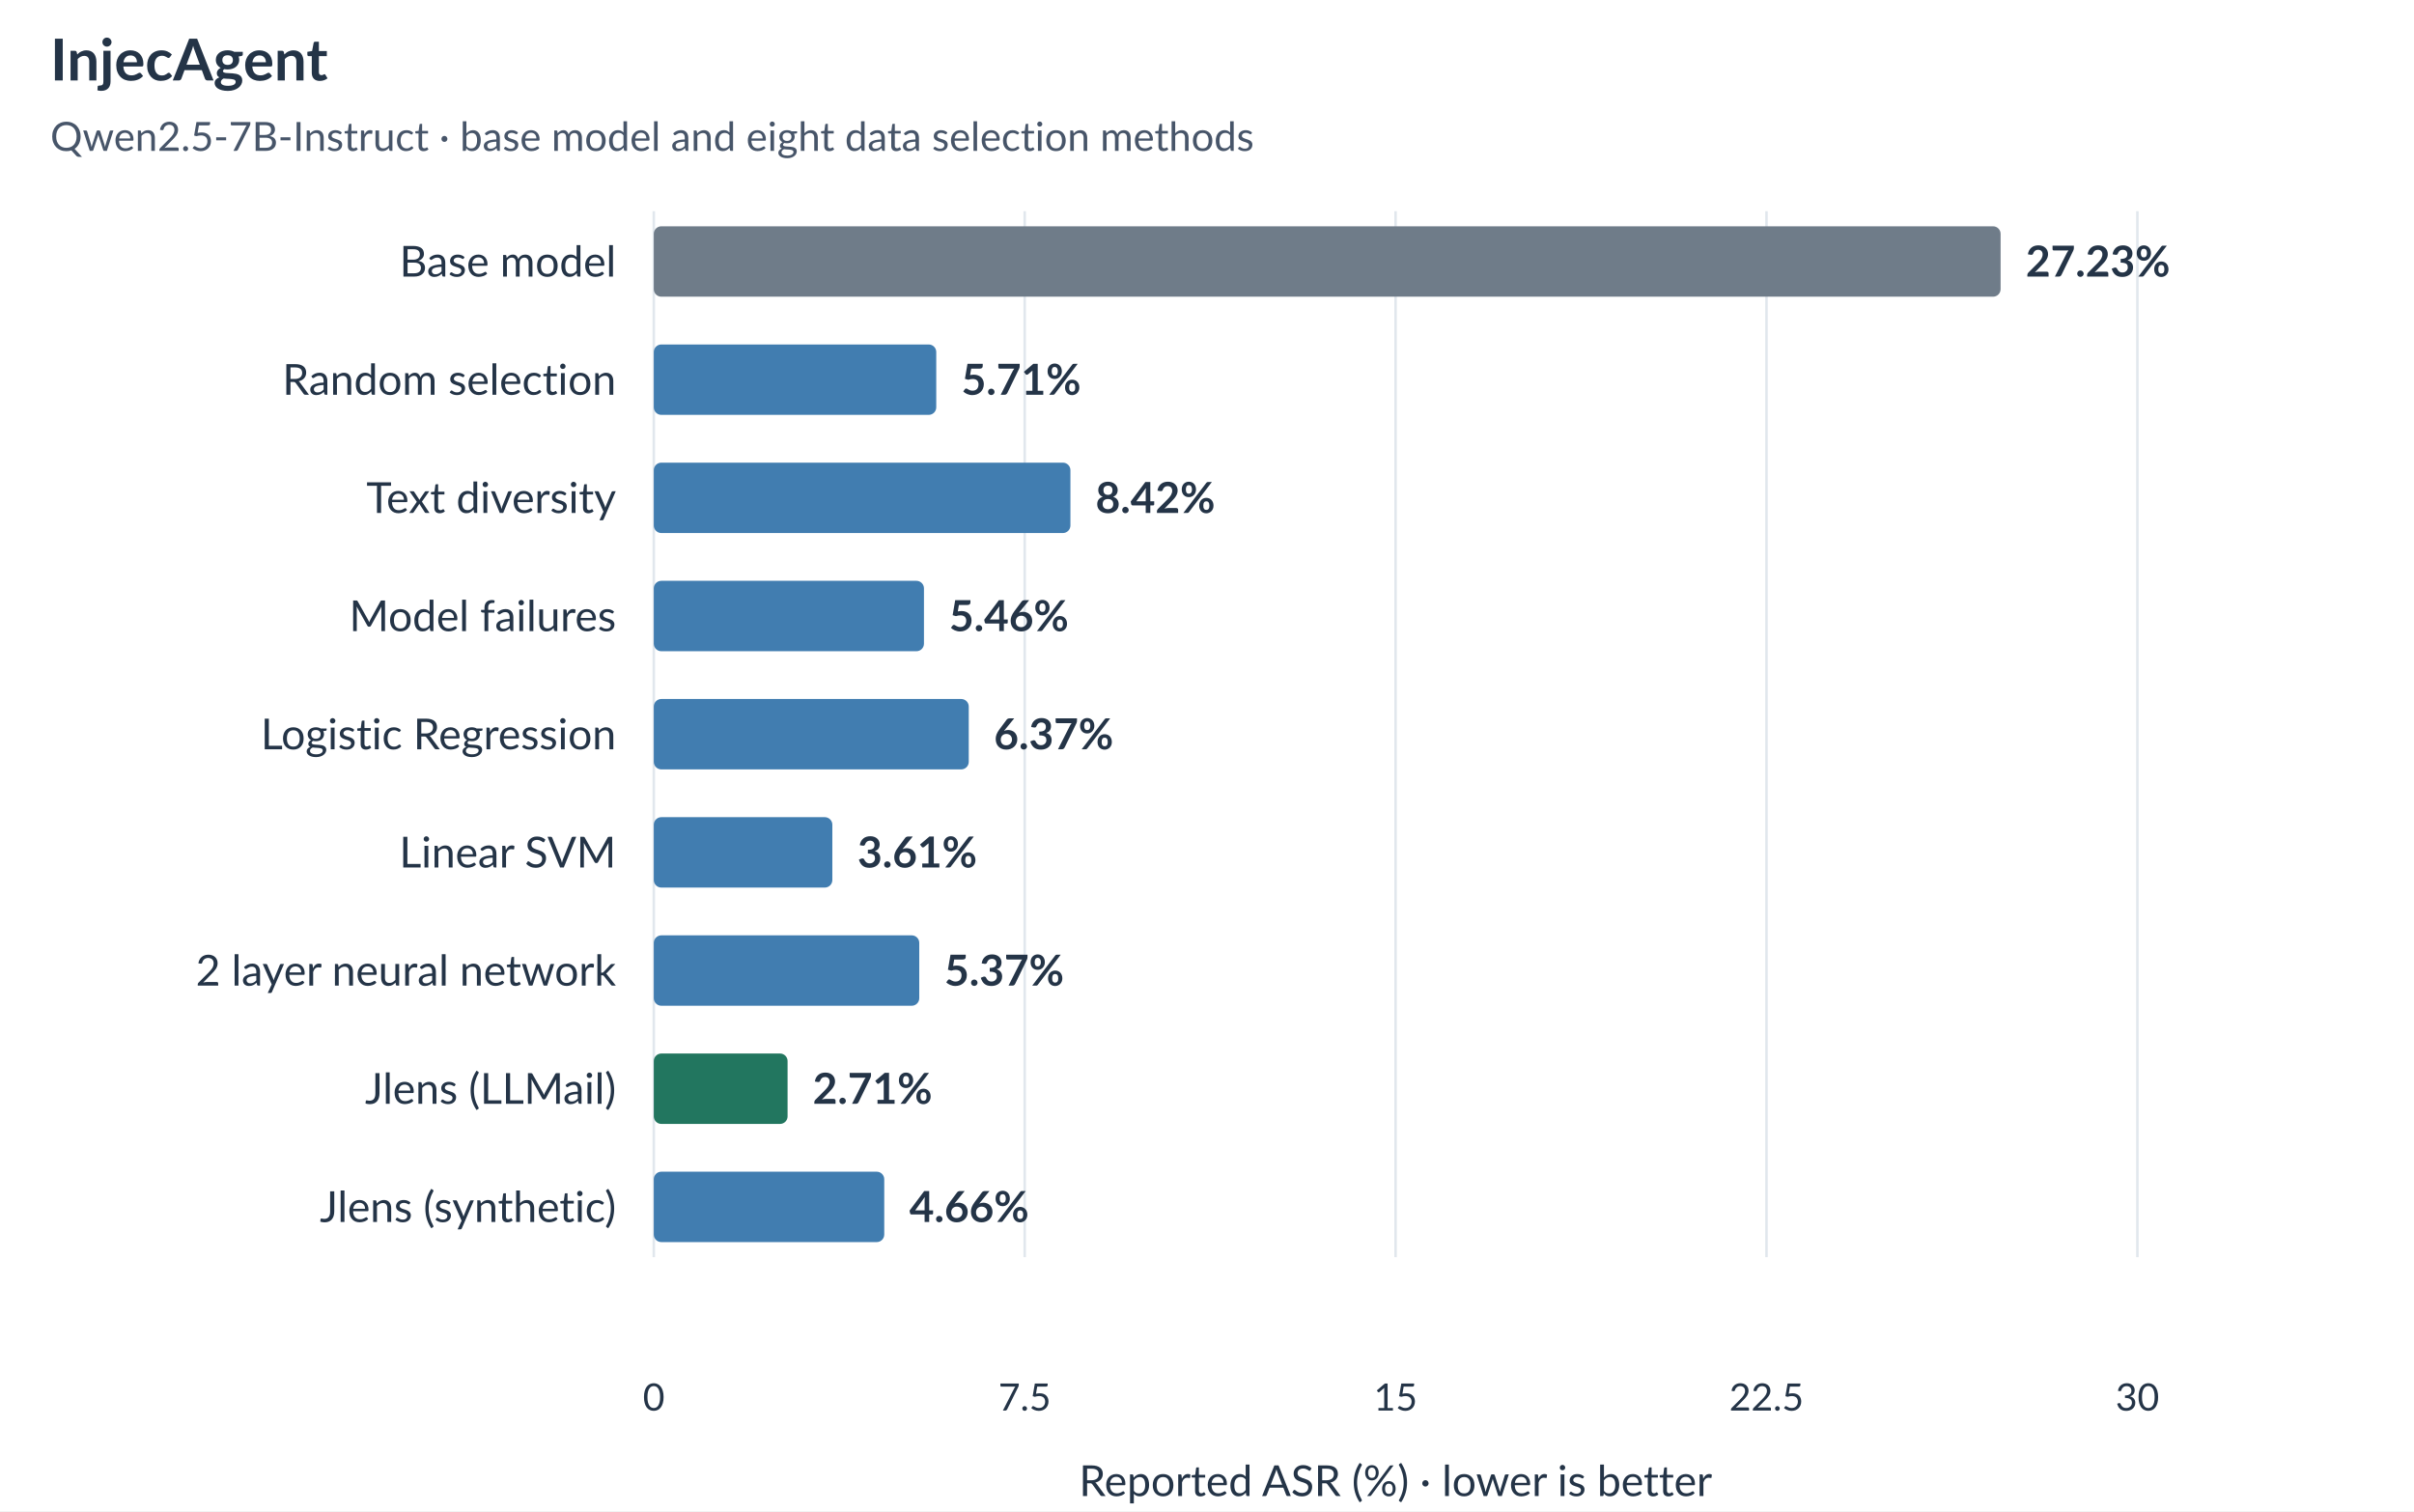
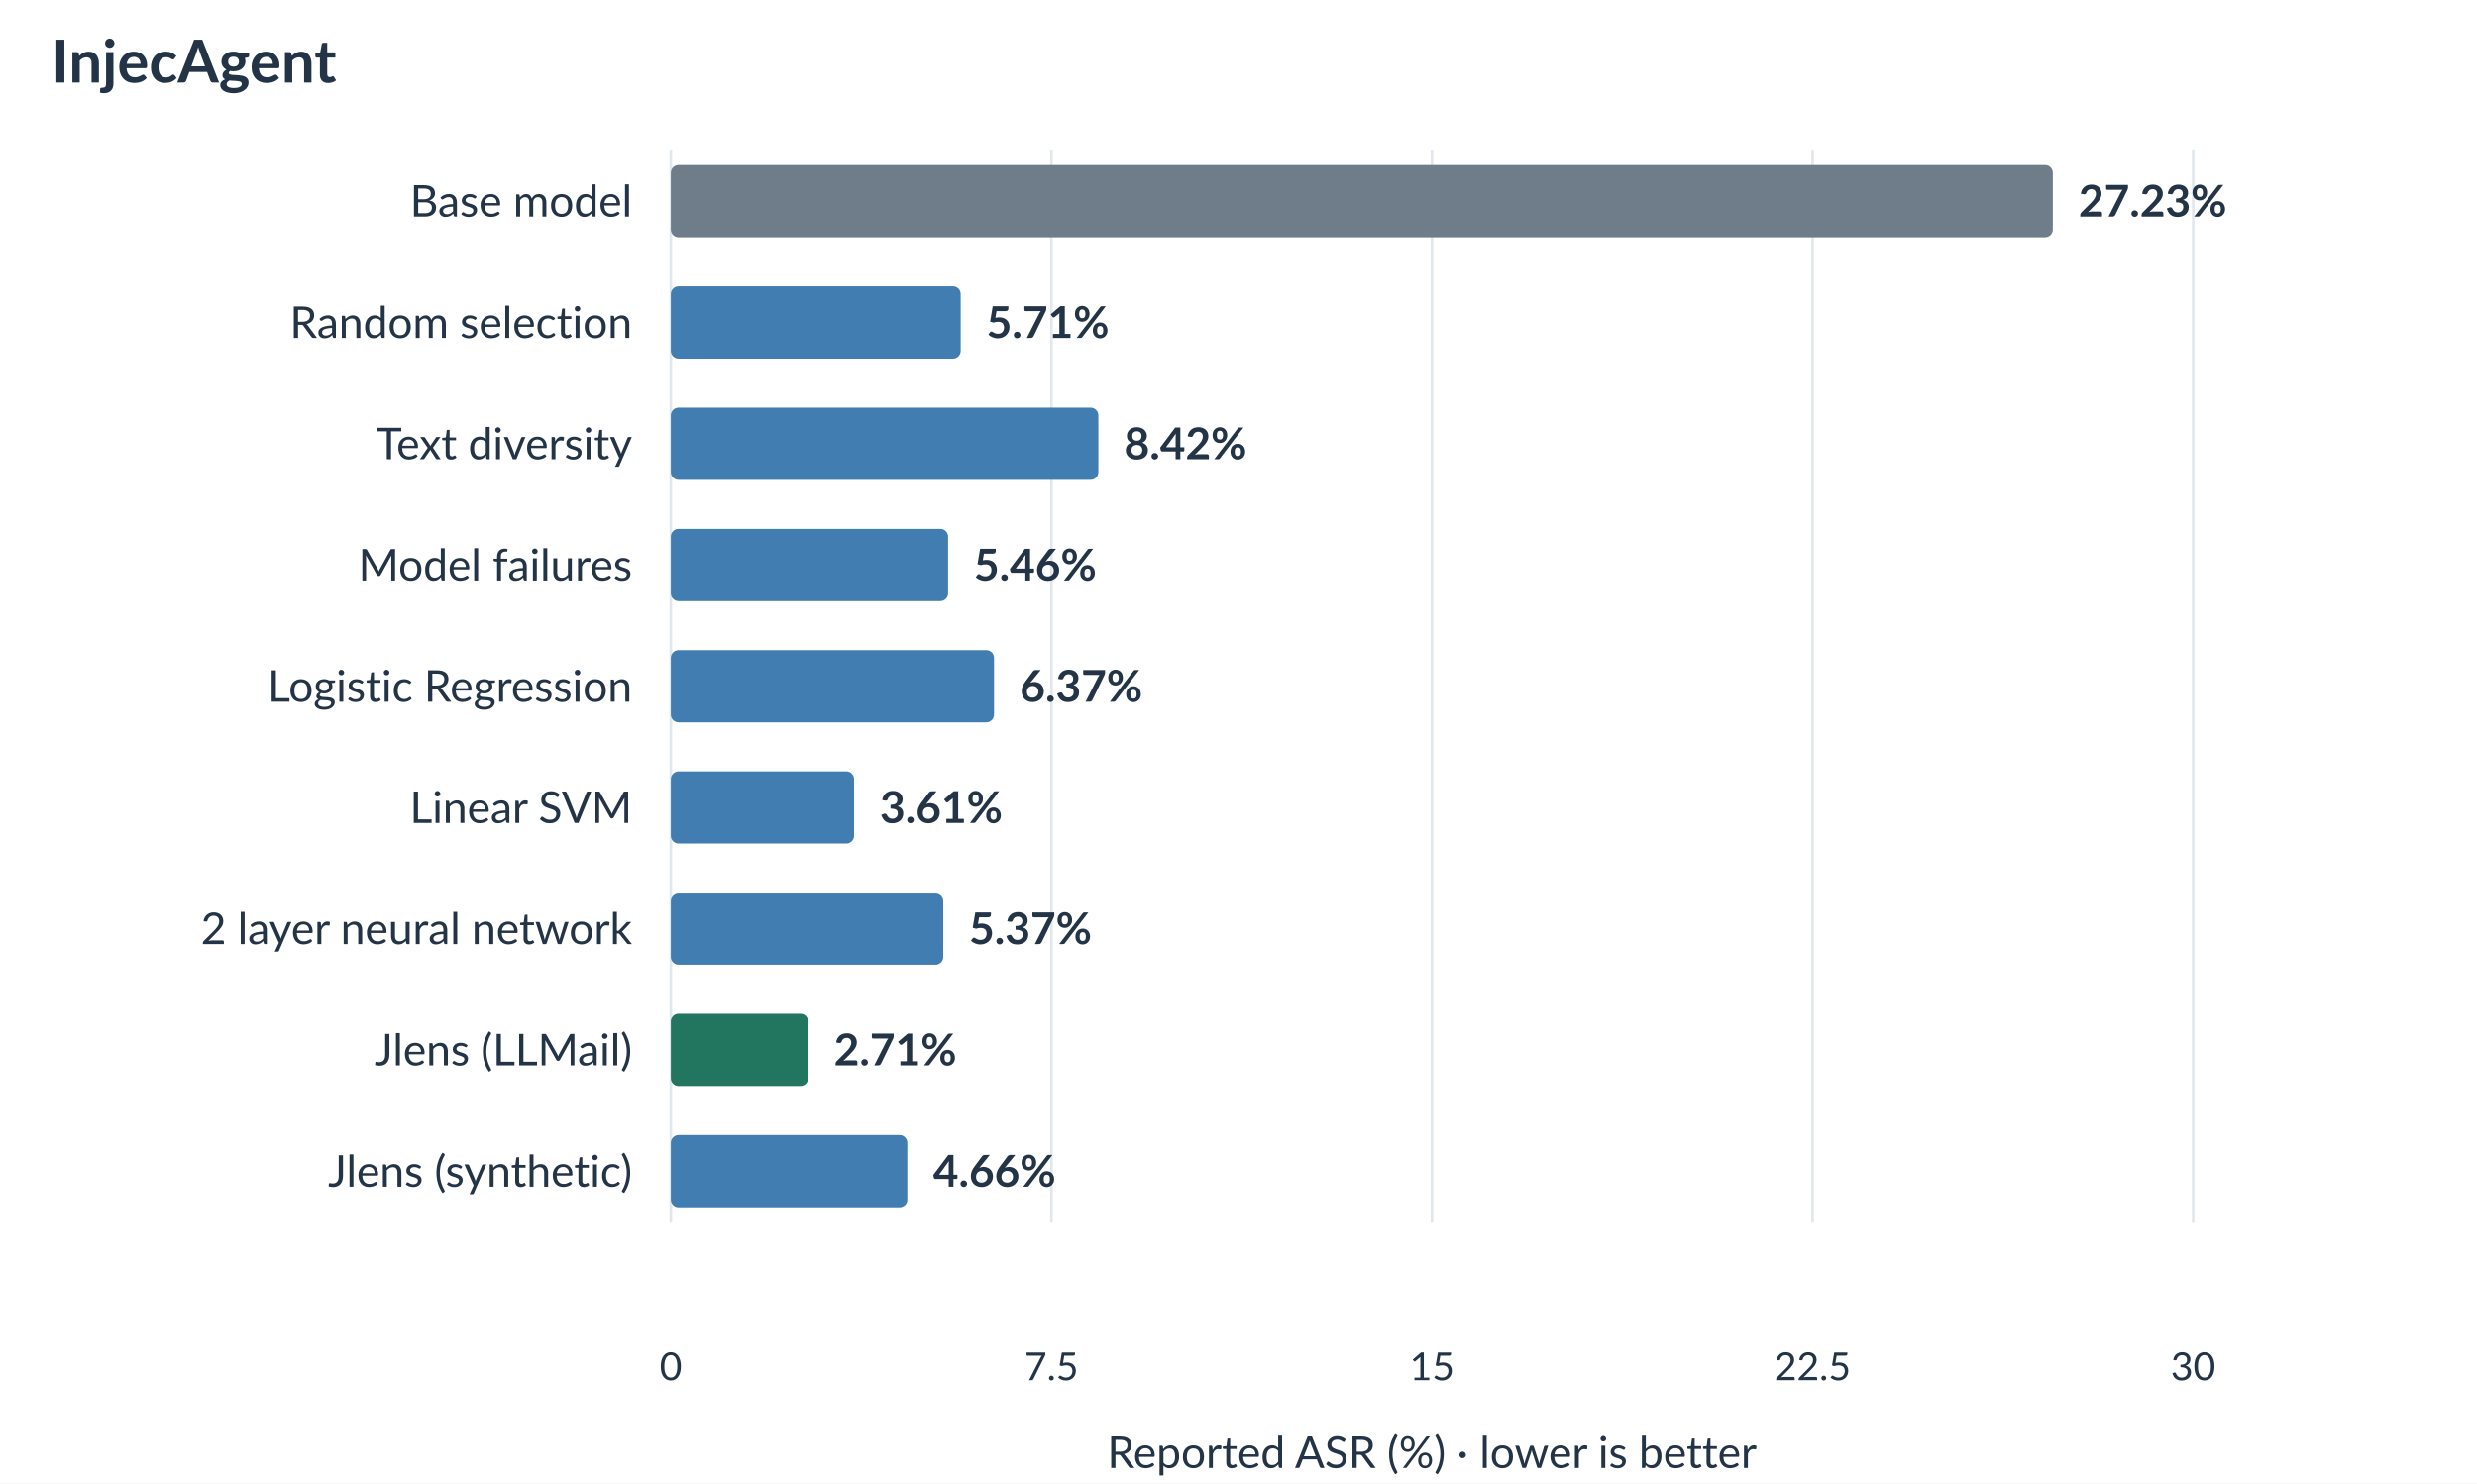
- <svg xmlns="http://www.w3.org/2000/svg" viewBox="0 0 960 601" role="img" aria-labelledby="title desc">
+ <svg xmlns="http://www.w3.org/2000/svg" viewBox="0 0 960 575" role="img" aria-labelledby="title desc">
  <rect width="100%" height="100%" fill="white" />
  <g font-family="Lato, Arial, sans-serif" fill="#243447">
    <text x="20" y="32" font-size="23" font-weight="700">InjecAgent</text>
-     <text x="20" y="60" font-size="16" fill="#475569">Qwen2.5-7B-Instruct · base model and eight data selection methods</text>
-     <line x1="260.0" x2="260.0" y1="84" y2="500" stroke="#e1e7ed" />
-     <text x="260.0" y="561" text-anchor="middle" font-size="15">0</text>
-     <line x1="407.5" x2="407.5" y1="84" y2="500" stroke="#e1e7ed" />
-     <text x="407.5" y="561" text-anchor="middle" font-size="15">7.5</text>
-     <line x1="555.0" x2="555.0" y1="84" y2="500" stroke="#e1e7ed" />
-     <text x="555.0" y="561" text-anchor="middle" font-size="15">15</text>
-     <line x1="702.5" x2="702.5" y1="84" y2="500" stroke="#e1e7ed" />
-     <text x="702.5" y="561" text-anchor="middle" font-size="15">22.5</text>
-     <line x1="850.0" x2="850.0" y1="84" y2="500" stroke="#e1e7ed" />
-     <text x="850.0" y="561" text-anchor="middle" font-size="15">30</text>
-     <text x="245" y="110" text-anchor="end" font-size="17">Base model</text>
-     <rect x="260" y="90" width="535.599" height="28" rx="3" fill="#6f7c89" />
-     <text x="805.599" y="110" text-anchor="start" font-size="17" font-weight="700">27.23%</text>
-     <text x="245" y="157" text-anchor="end" font-size="17">Random selection</text>
-     <rect x="260" y="137" width="112.327" height="28" rx="3" fill="#417db0" />
-     <text x="382.327" y="157" text-anchor="start" font-size="17" font-weight="700">5.71%</text>
-     <text x="245" y="204" text-anchor="end" font-size="17">Text diversity</text>
-     <rect x="260" y="184" width="165.683" height="28" rx="3" fill="#417db0" />
-     <text x="435.683" y="204" text-anchor="start" font-size="17" font-weight="700">8.42%</text>
-     <text x="245" y="251" text-anchor="end" font-size="17">Model failures</text>
-     <rect x="260" y="231" width="107.443" height="28" rx="3" fill="#417db0" />
-     <text x="377.443" y="251" text-anchor="start" font-size="17" font-weight="700">5.46%</text>
-     <text x="245" y="298" text-anchor="end" font-size="17">Logistic Regression</text>
-     <rect x="260" y="278" width="125.253" height="28" rx="3" fill="#417db0" />
-     <text x="395.253" y="298" text-anchor="start" font-size="17" font-weight="700">6.37%</text>
-     <text x="245" y="345" text-anchor="end" font-size="17">Linear SVM</text>
-     <rect x="260" y="325" width="71.006" height="28" rx="3" fill="#417db0" />
-     <text x="341.006" y="345" text-anchor="start" font-size="17" font-weight="700">3.61%</text>
-     <text x="245" y="392" text-anchor="end" font-size="17">2 layer neural network</text>
-     <rect x="260" y="372" width="105.574" height="28" rx="3" fill="#417db0" />
-     <text x="375.574" y="392" text-anchor="start" font-size="17" font-weight="700">5.37%</text>
-     <text x="245" y="439" text-anchor="end" font-size="17">Jlens (LLMail)</text>
-     <rect x="260" y="419" width="53.204" height="28" rx="3" fill="#22765f" />
-     <text x="323.204" y="439" text-anchor="start" font-size="17" font-weight="700">2.71%</text>
-     <text x="245" y="486" text-anchor="end" font-size="17">Jlens (synthetic)</text>
-     <rect x="260" y="466" width="91.647" height="28" rx="3" fill="#417db0" />
-     <text x="361.647" y="486" text-anchor="start" font-size="17" font-weight="700">4.66%</text>
-     <text x="555.0" y="595" text-anchor="middle" font-size="17">Reported ASR (%) · lower is better</text>
+     <line x1="260.0" x2="260.0" y1="58" y2="474" stroke="#e1e7ed" />
+     <text x="260.0" y="535" text-anchor="middle" font-size="15">0</text>
+     <line x1="407.5" x2="407.5" y1="58" y2="474" stroke="#e1e7ed" />
+     <text x="407.5" y="535" text-anchor="middle" font-size="15">7.5</text>
+     <line x1="555.0" x2="555.0" y1="58" y2="474" stroke="#e1e7ed" />
+     <text x="555.0" y="535" text-anchor="middle" font-size="15">15</text>
+     <line x1="702.5" x2="702.5" y1="58" y2="474" stroke="#e1e7ed" />
+     <text x="702.5" y="535" text-anchor="middle" font-size="15">22.5</text>
+     <line x1="850.0" x2="850.0" y1="58" y2="474" stroke="#e1e7ed" />
+     <text x="850.0" y="535" text-anchor="middle" font-size="15">30</text>
+     <text x="245" y="84" text-anchor="end" font-size="17">Base model</text>
+     <rect x="260" y="64" width="535.599" height="28" rx="3" fill="#6f7c89" />
+     <text x="805.599" y="84" text-anchor="start" font-size="17" font-weight="700">27.23%</text>
+     <text x="245" y="131" text-anchor="end" font-size="17">Random selection</text>
+     <rect x="260" y="111" width="112.327" height="28" rx="3" fill="#417db0" />
+     <text x="382.327" y="131" text-anchor="start" font-size="17" font-weight="700">5.71%</text>
+     <text x="245" y="178" text-anchor="end" font-size="17">Text diversity</text>
+     <rect x="260" y="158" width="165.683" height="28" rx="3" fill="#417db0" />
+     <text x="435.683" y="178" text-anchor="start" font-size="17" font-weight="700">8.42%</text>
+     <text x="245" y="225" text-anchor="end" font-size="17">Model failures</text>
+     <rect x="260" y="205" width="107.443" height="28" rx="3" fill="#417db0" />
+     <text x="377.443" y="225" text-anchor="start" font-size="17" font-weight="700">5.46%</text>
+     <text x="245" y="272" text-anchor="end" font-size="17">Logistic Regression</text>
+     <rect x="260" y="252" width="125.253" height="28" rx="3" fill="#417db0" />
+     <text x="395.253" y="272" text-anchor="start" font-size="17" font-weight="700">6.37%</text>
+     <text x="245" y="319" text-anchor="end" font-size="17">Linear SVM</text>
+     <rect x="260" y="299" width="71.006" height="28" rx="3" fill="#417db0" />
+     <text x="341.006" y="319" text-anchor="start" font-size="17" font-weight="700">3.61%</text>
+     <text x="245" y="366" text-anchor="end" font-size="17">2 layer neural network</text>
+     <rect x="260" y="346" width="105.574" height="28" rx="3" fill="#417db0" />
+     <text x="375.574" y="366" text-anchor="start" font-size="17" font-weight="700">5.37%</text>
+     <text x="245" y="413" text-anchor="end" font-size="17">Jlens (LLMail)</text>
+     <rect x="260" y="393" width="53.204" height="28" rx="3" fill="#22765f" />
+     <text x="323.204" y="413" text-anchor="start" font-size="17" font-weight="700">2.71%</text>
+     <text x="245" y="460" text-anchor="end" font-size="17">Jlens (synthetic)</text>
+     <rect x="260" y="440" width="91.647" height="28" rx="3" fill="#417db0" />
+     <text x="361.647" y="460" text-anchor="start" font-size="17" font-weight="700">4.66%</text>
+     <text x="555.0" y="569" text-anchor="middle" font-size="17">Reported ASR (%) · lower is better</text>
  </g>
</svg>
